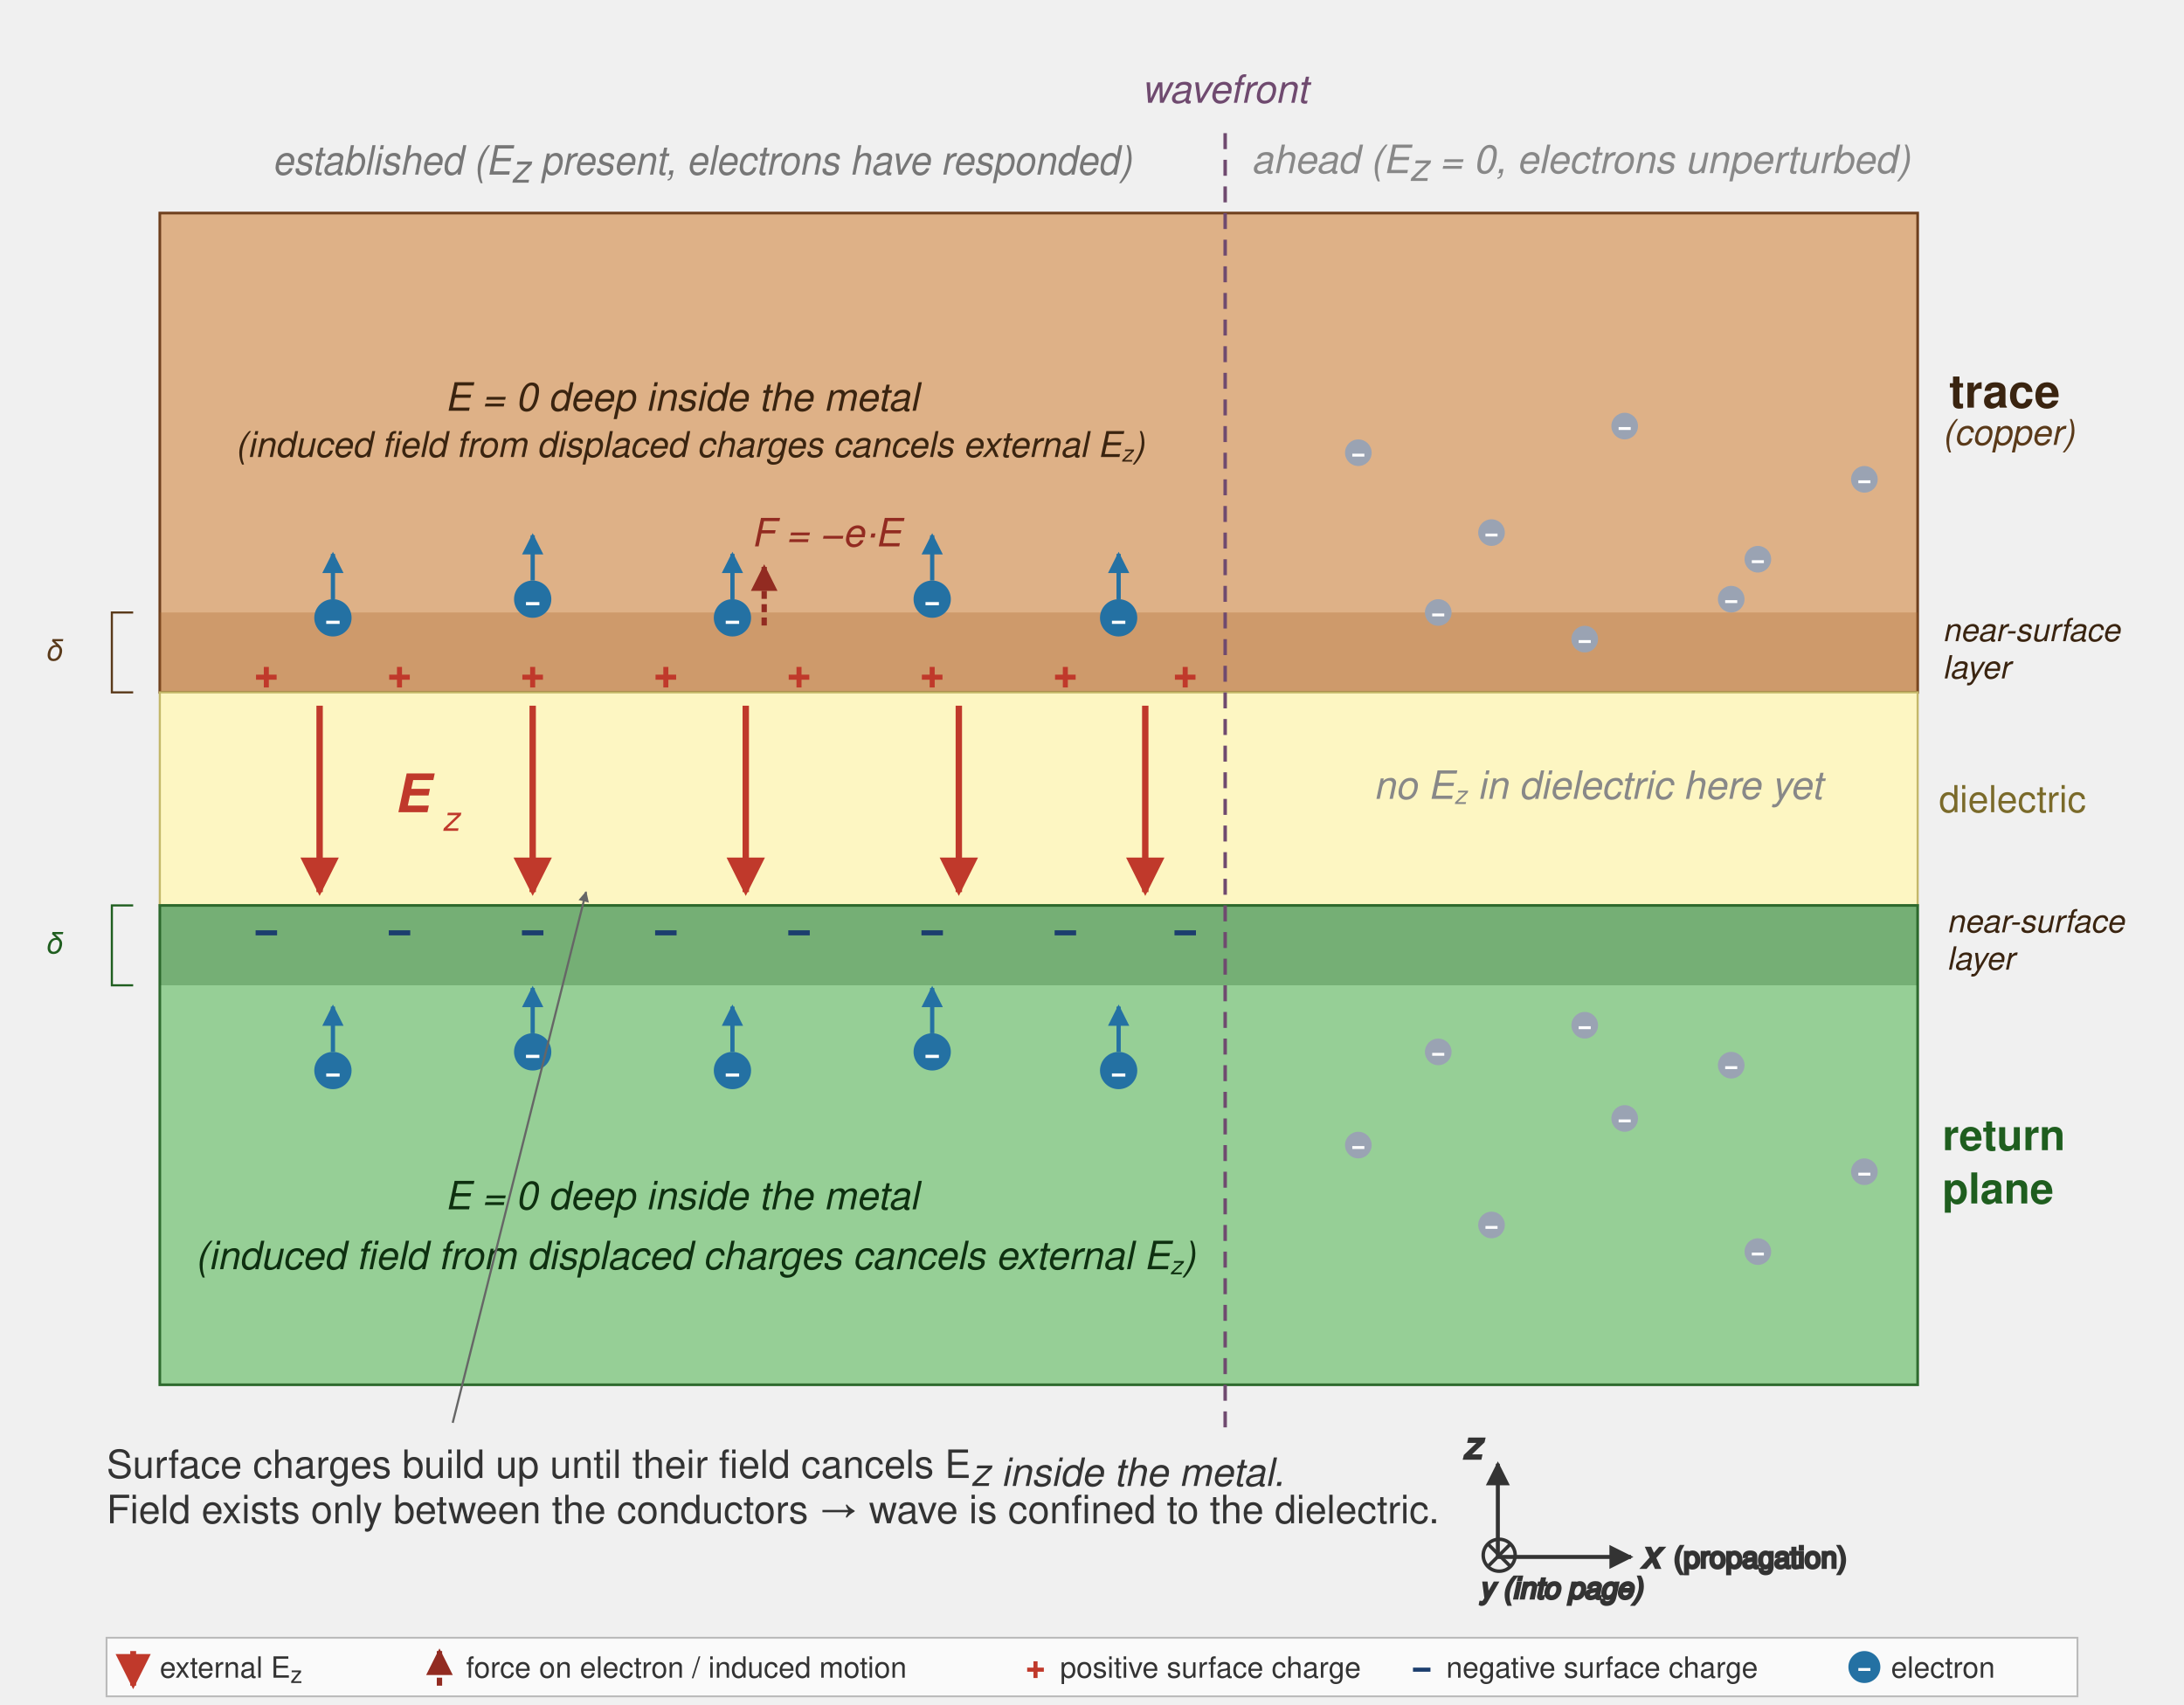
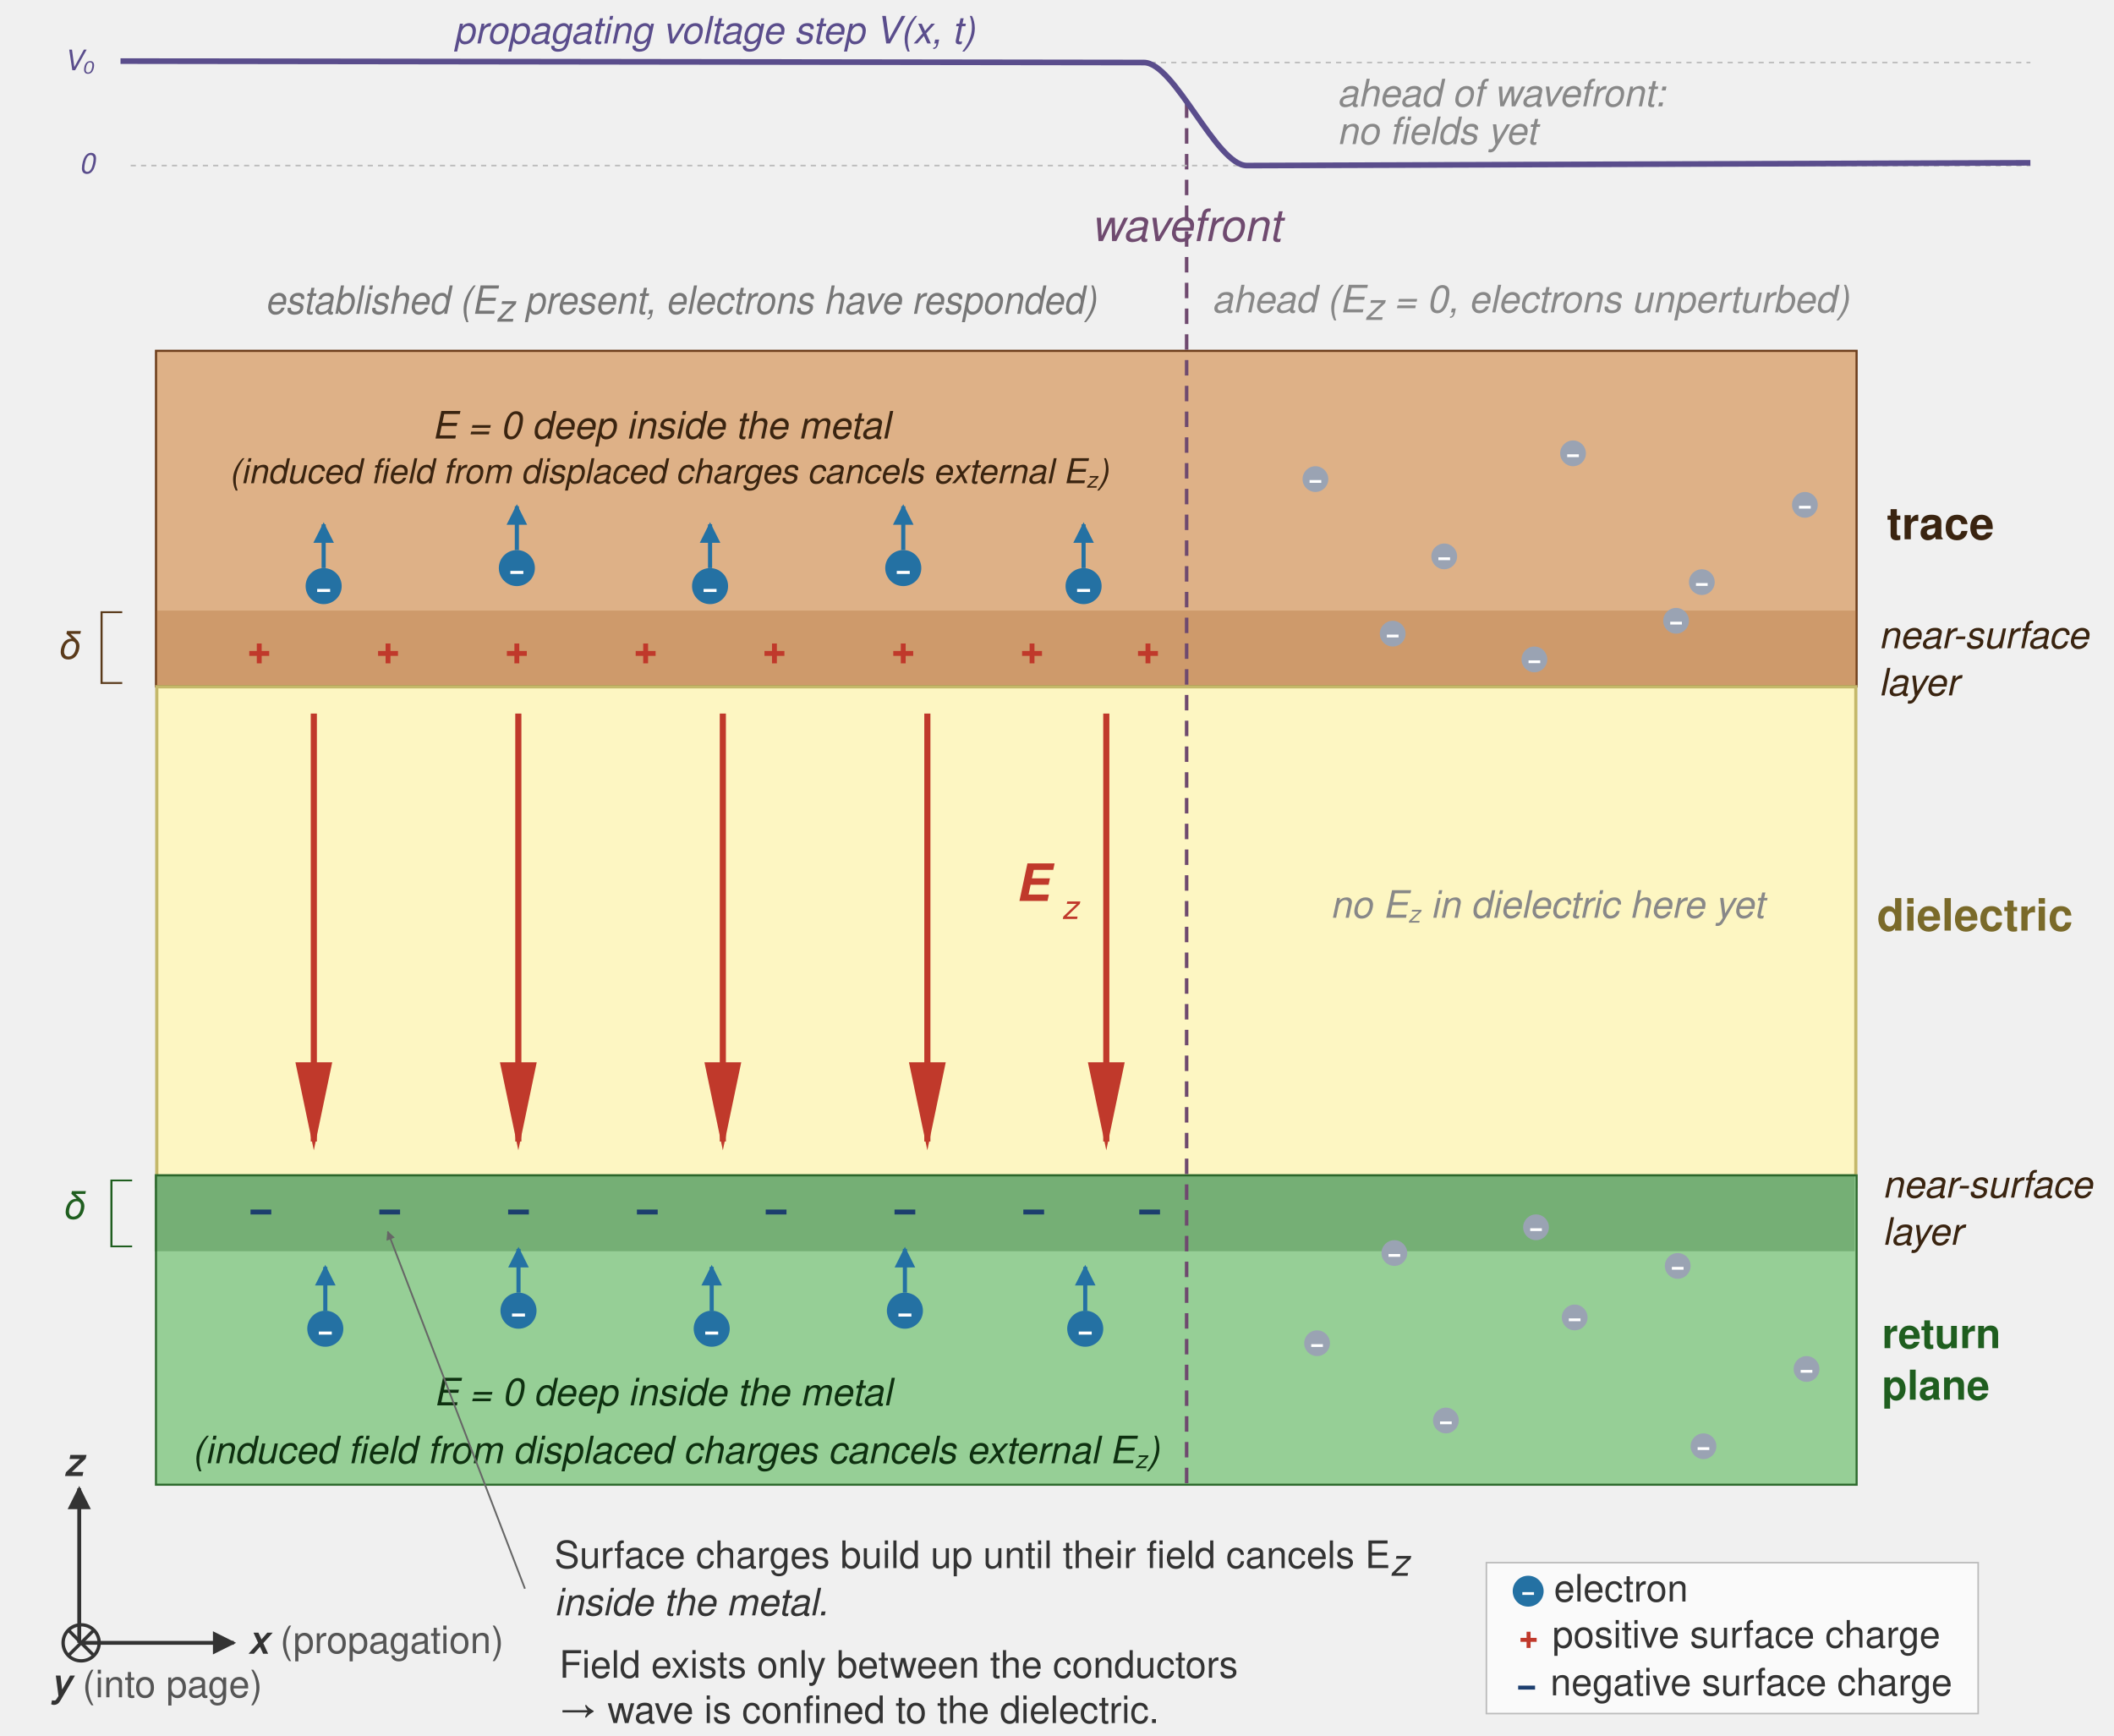
- <svg xmlns="http://www.w3.org/2000/svg" viewBox="0 0 820 640" font-family="Helvetica, Arial, sans-serif" font-size="14" version="1.1" id="svg89">
+ <svg xmlns="http://www.w3.org/2000/svg" viewBox="0 0 820.639 673.886" font-family="Helvetica, Arial, sans-serif" font-size="14px" version="1.1" id="svg89" width="820.639" height="673.886">
  <defs id="defs6">
    <marker id="arrE" viewBox="0 0 10 10" refX="9" refY="5" markerWidth="6" markerHeight="6" orient="auto-start-reverse">
-       <path d="M0,0 L10,5 L0,10 z" fill="#c0392b" id="path1" />
+       <path d="M 0,0 10,5 0,10 Z" fill="#c0392b" id="path1" />
    </marker>
    <marker id="arrEsmall" viewBox="0 0 10 10" refX="9" refY="5" markerWidth="5" markerHeight="5" orient="auto-start-reverse">
-       <path d="M0,0 L10,5 L0,10 z" fill="#c0392b" id="path2" />
+       <path d="M 0,0 10,5 0,10 Z" fill="#c0392b" id="path2" />
    </marker>
    <marker id="arrEind" viewBox="0 0 10 10" refX="9" refY="5" markerWidth="5" markerHeight="5" orient="auto-start-reverse">
-       <path d="M0,0 L10,5 L0,10 z" fill="#922b21" id="path3" />
+       <path d="M 0,0 10,5 0,10 Z" fill="#922b21" id="path3" />
    </marker>
    <marker id="arre" viewBox="0 0 10 10" refX="9" refY="5" markerWidth="5" markerHeight="5" orient="auto-start-reverse">
-       <path d="M0,0 L10,5 L0,10 z" fill="#2471a3" id="path4" />
+       <path d="M 0,0 10,5 0,10 Z" fill="#2471a3" id="path4" />
    </marker>
    <marker id="arrAx" viewBox="0 0 10 10" refX="9" refY="5" markerWidth="6" markerHeight="6" orient="auto-start-reverse">
-       <path d="M0,0 L10,5 L0,10 z" fill="#333" id="path5" />
+       <path d="M 0,0 10,5 0,10 Z" fill="#333333" id="path5" />
    </marker>
    <marker id="arrLeader" viewBox="0 0 10 10" refX="9" refY="5" markerWidth="5" markerHeight="5" orient="auto-start-reverse">
-       <path d="M0,0 L10,5 L0,10 z" fill="#666" id="path6" />
+       <path d="M 0,0 10,5 0,10 Z" fill="#666666" id="path6" />
+     </marker>
+     <marker id="arrAx-3" viewBox="0 0 10 10" refX="9" refY="5" markerWidth="6" markerHeight="6" orient="auto-start-reverse">
+       <path d="M 0,0 10,5 0,10 Z" fill="#333333" id="path4-2" />
+     </marker>
+     <marker id="marker1" viewBox="0 0 10 10" refX="9" refY="5" markerWidth="6" markerHeight="6" orient="auto-start-reverse">
+       <path d="M 0,0 10,5 0,10 Z" fill="#333333" id="path1-2" />
    </marker>
  </defs>
-   <rect x="60" y="80" width="660" height="180" fill="#deb187" stroke="#6e3f1d" stroke-width="1" id="rect6" />
-   <rect x="60" y="230" width="660" height="30" fill="#a86628" opacity="0.30" stroke="none" id="rect7" />
-   <rect x="60" y="260" width="660" height="80" fill="#fdf6c2" stroke="#c4b86a" stroke-width="0.8" id="rect8" />
-   <rect x="60" y="340" width="660" height="180" fill="#4ea94e" stroke="#2f6b2f" stroke-width="1" id="rect9" style="fill:#96cf96;fill-opacity:1" />
-   <rect x="60" y="340" width="660" height="30" fill="#1f5e1f" opacity="0.28" stroke="none" id="rect10" />
-   <text x="731.836" y="153.067" fill="#3a2410" font-weight="bold" id="text10" style="font-size:17.333px">trace</text>
-   <text x="729.279" y="167.067" fill="#5a3a1a" font-size="11" font-style="italic" id="text11" style="font-size:13.333px">(copper)</text>
-   <text x="728" y="305" fill="#7a6a2a" id="text12">dielectric</text>
-   <text x="729.277" y="431.919" fill="#1f5e1f" font-weight="bold" id="text14" style="font-size:16px;stroke-width:1">
-     <tspan id="tspan93" x="729.277" y="431.919" style="font-size:16px;stroke-width:1">return</tspan>
-     <tspan id="tspan94" x="729.277" y="451.919" style="font-size:16px;stroke-width:1">plane</tspan>
-   </text>
-   <g stroke="#5a3a1a" stroke-width="0.8" fill="none" id="g15">
-     <path d="M 50 230 L 42 230 L 42 260 L 50 260" id="path15" />
-   </g>
-   <text x="20" y="248" fill="#5a3a1a" font-size="11" font-style="italic" text-anchor="middle" id="text16">δ</text>
-   <g stroke="#1f5e1f" stroke-width="0.8" fill="none" id="g16">
-     <path d="M 50 340 L 42 340 L 42 370 L 50 370" id="path16" />
-   </g>
-   <text x="20" y="358" fill="#1f5e1f" font-size="11" font-style="italic" text-anchor="middle" id="text17">δ</text>
-   <line x1="460" y1="50" x2="460" y2="540" stroke="#6f4a6f" stroke-width="1.3" stroke-dasharray="6 4" id="line17" />
-   <text x="459.919" y="38.606" fill="#6f4a6f" font-style="italic" font-size="13px" id="text18" style="font-size:14.667px;text-align:center;text-anchor:middle">wavefront</text>
-   <text x="272.132" y="63.524" fill="#777777" font-size="12.387px" font-style="italic" id="text19" transform="scale(0.96875,1.032258)" style="font-size:14.667px;text-align:center;text-anchor:middle;stroke-width:1.032">established (E<tspan style="font-size:14.667px;baseline-shift:sub" id="tspan89">z</tspan> present, electrons have responded)</text>
-   <text x="593.505" y="65" fill="#888888" font-size="12" font-style="italic" id="text20" style="font-size:14.667px;text-align:center;text-anchor:middle">ahead (E<tspan style="font-size:14.667px;baseline-shift:sub" id="tspan90">z</tspan> = 0, electrons unperturbed)</text>
-   <g stroke="#c0392b" stroke-width="2.4" fill="none" id="g24">
+   <g id="g9" transform="translate(0.6393607,56.26374)">
+     <rect x="59.925" y="79.925" width="660.149" height="130.279" fill="#deb187" stroke="#6e3f1d" stroke-width="0.851" id="rect6" />
+     <rect x="60" y="180.769" width="660" height="30" fill="#a86628" opacity="0.3" stroke="none" id="rect7" />
+     <rect x="60.223" y="210.353" width="659.555" height="194" fill="#fdf6c2" stroke="#c4b86a" stroke-width="1.245" id="rect8" />
+     <rect x="59.908" y="400.008" width="660.183" height="120.083" fill="#4ea94e" stroke="#2f6b2f" stroke-width="0.817" id="rect9" style="fill:#96cf96;fill-opacity:1" />
+     <rect x="59.361" y="399.461" width="660" height="30" fill="#1f5e1f" opacity="0.28" stroke="none" id="rect10" />
+     <text x="731.836" y="153.067" fill="#3a2410" font-weight="bold" id="text10" style="font-size:17.333px">trace</text>
+     <text x="728" y="305" fill="#7a6a2a" id="text12" style="font-size:17.333px">
+       <tspan style="font-style:normal;font-variant:normal;font-weight:bold;font-stretch:normal;font-family:Helvetica, Arial, sans-serif;-inkscape-font-specification:'Helvetica, Arial, sans-serif Bold'" id="tspan3">dielectric</tspan>
+     </text>
+     <text x="729.916" y="467.084" fill="#1f5e1f" font-weight="bold" id="text14" style="font-size:16px;stroke-width:1">
+       <tspan id="tspan93" x="729.916" y="467.084" style="font-size:16px;stroke-width:1">return</tspan>
+       <tspan id="tspan94" x="729.916" y="487.084" style="font-size:16px;stroke-width:1">plane</tspan>
+     </text>
+     <g stroke="#5a3a1a" stroke-width="0.8" fill="none" id="g15" transform="matrix(1.002988,0,0,0.9161738,-3.333637,-29.33272)">
+       <path d="m 50,230 h -8 v 30 h 8" id="path15" />
+     </g>
+     <text x="25.754" y="199.409" fill="#5a3a1a" font-size="11px" font-style="italic" text-anchor="middle" id="text16" style="font-size:14.667px">δ</text>
+     <g stroke="#1f5e1f" stroke-width="0.8" fill="none" id="g16" transform="matrix(1.005327,0,0,0.8533523,0.395393,111.8401)">
+       <path d="m 50,340 h -8 v 30 h 8" id="path16" />
+     </g>
+     <text x="27.672" y="416.821" fill="#1f5e1f" font-size="11px" font-style="italic" text-anchor="middle" id="text17" style="font-size:14.667px">δ</text>
+     <text x="728.705" y="195.371" fill="#3a2410" font-size="12px" font-style="italic" id="text10-0" style="font-size:14.667px">
+       <tspan id="tspan1" x="728.705" y="195.371" style="font-size:14.667px">near-surface</tspan>
+       <tspan id="tspan2" x="728.705" y="213.704" style="font-size:14.667px">layer</tspan>
+     </text>
+     <text x="730.14" y="408.629" fill="#3a2410" font-size="12px" font-style="italic" id="text10-0-4" style="font-size:14.667px">
+       <tspan id="tspan1-3" x="730.14" y="408.629" style="font-size:14.667px">near-surface</tspan>
+       <tspan id="tspan2-1" x="730.14" y="426.963" style="font-size:14.667px">layer</tspan>
+     </text>
+   </g>
+   <line x1="460.639" y1="39.77" x2="460.639" y2="577.083" stroke="#6f4a6f" stroke-width="1.361" stroke-dasharray="6, 4" id="line17" />
+   <text x="460.559" y="93.591" fill="#6f4a6f" font-style="italic" font-size="13px" id="text18" style="font-size:17.333px;text-align:center;text-anchor:middle">wavefront</text>
+   <text x="272.792" y="118.029" fill="#777777" font-size="12.387px" font-style="italic" id="text19" transform="scale(0.96875,1.032258)" style="font-size:14.667px;text-align:center;text-anchor:middle;stroke-width:1.032">established (E<tspan style="font-size:14.667px;baseline-shift:sub" id="tspan89">z</tspan> present, electrons have responded)</text>
+   <text x="594.144" y="121.264" fill="#888888" font-size="12" font-style="italic" id="text20" style="font-size:14.667px;text-align:center;text-anchor:middle">ahead (E<tspan style="font-size:14.667px;baseline-shift:sub" id="tspan90">z</tspan> = 0, electrons unperturbed)</text>
+   <g stroke="#c0392b" stroke-width="2.4" fill="none" id="g24" transform="matrix(0.9923674,0,0,2.373388,2.738339,-351.9463)">
    <line x1="120" y1="265" x2="120" y2="335" marker-end="url(#arrE)" id="line20" />
    <line x1="200" y1="265" x2="200" y2="335" marker-end="url(#arrE)" id="line21" />
    <line x1="280" y1="265" x2="280" y2="335" marker-end="url(#arrE)" id="line22" />
    <line x1="360" y1="265" x2="360" y2="335" marker-end="url(#arrE)" id="line23" />
    <line x1="430" y1="265" x2="430" y2="335" marker-end="url(#arrE)" id="line24" />
  </g>
-   <text x="148" y="305" fill="#c0392b" font-weight="bold" font-style="italic" font-size="20" id="text24">E</text>
-   <text x="166" y="312" fill="#c0392b" font-style="italic" font-size="13" id="text25">z</text>
-   <g fill="#c0392b" font-size="16" font-weight="bold" text-anchor="middle" id="g33">
+   <g id="g8" style="display:none" transform="translate(0.6393607,56.26374)">
+     <text x="501.664" y="351.723" fill="#5b8cb0" font-style="italic" font-size="12px" id="text38-7" style="font-size:14.667px;line-height:1">
+       <tspan id="tspan59" x="501.664" y="351.723" style="font-size:14.667px;line-height:1">B (from ∂E/∂t,</tspan>
+       <tspan id="tspan60" x="501.664" y="366.389" style="font-size:14.667px;line-height:1">displacement)</tspan>
+     </text>
+     <line x1="497.946" y1="353.557" x2="482.017" y2="320.831" stroke="#5b8cb0" stroke-width="1.674" id="line39" />
+     <g id="g38-8" transform="translate(5.502468,153.6543)">
+       <g stroke="#5b8cb0" stroke-width="1.8" fill="none" stroke-dasharray="3, 2" id="g36-3">
+         <circle cx="470" cy="150" r="7" id="circle36-8" />
+       </g>
+       <g stroke="#5b8cb0" stroke-width="1.8" stroke-dasharray="3, 2" id="g37-3">
+         <line x1="465" y1="145" x2="475" y2="155" id="line36-7" />
+         <line x1="475" y1="145" x2="465" y2="155" id="line37-1" />
+       </g>
+     </g>
+   </g>
+   <g id="g10" transform="translate(246.1539,44.75525)">
+     <text x="148" y="305" fill="#c0392b" font-weight="bold" font-style="italic" font-size="20px" id="text24">E</text>
+     <text x="166" y="312" fill="#c0392b" font-style="italic" font-size="13px" id="text25">z</text>
+   </g>
+   <g fill="#c0392b" font-size="16px" font-weight="bold" text-anchor="middle" id="g33" transform="translate(0.6393607,-0.6393594)">
    <text x="100" y="258" id="text26">+</text>
    <text x="150" y="258" id="text27">+</text>
    <text x="200" y="258" id="text28">+</text>
    <text x="250" y="258" id="text29">+</text>
    <text x="300" y="258" id="text30">+</text>
    <text x="350" y="258" id="text31">+</text>
    <text x="400" y="258" id="text32">+</text>
    <text x="445" y="258" id="text33">+</text>
  </g>
-   <g id="g39">
+   <g id="g39" transform="translate(0.6393607,-4.475523)">
    <g id="g34">
      <line x1="125" y1="225" x2="125" y2="208" stroke="#2471a3" stroke-width="1.6" marker-end="url(#arre)" id="line33" />
      <circle cx="125" cy="232" r="7" fill="#2471a3" id="circle33" />
-       <text x="125" y="236" fill="#fff" text-anchor="middle" font-size="10" font-weight="bold" id="text34">−</text>
+       <text x="125" y="236" fill="#ffffff" text-anchor="middle" font-size="10px" font-weight="bold" id="text34">−</text>
    </g>
    <g id="g35">
      <line x1="200" y1="218" x2="200" y2="201" stroke="#2471a3" stroke-width="1.6" marker-end="url(#arre)" id="line34" />
      <circle cx="200" cy="225" r="7" fill="#2471a3" id="circle34" />
-       <text x="200" y="229" fill="#fff" text-anchor="middle" font-size="10" font-weight="bold" id="text35">−</text>
+       <text x="200" y="229" fill="#ffffff" text-anchor="middle" font-size="10px" font-weight="bold" id="text35">−</text>
    </g>
    <g id="g36">
      <line x1="275" y1="225" x2="275" y2="208" stroke="#2471a3" stroke-width="1.6" marker-end="url(#arre)" id="line35" />
      <circle cx="275" cy="232" r="7" fill="#2471a3" id="circle35" />
-       <text x="275" y="236" fill="#fff" text-anchor="middle" font-size="10" font-weight="bold" id="text36">−</text>
+       <text x="275" y="236" fill="#ffffff" text-anchor="middle" font-size="10px" font-weight="bold" id="text36">−</text>
    </g>
    <g id="g37">
      <line x1="350" y1="218" x2="350" y2="201" stroke="#2471a3" stroke-width="1.6" marker-end="url(#arre)" id="line36" />
      <circle cx="350" cy="225" r="7" fill="#2471a3" id="circle36" />
-       <text x="350" y="229" fill="#fff" text-anchor="middle" font-size="10" font-weight="bold" id="text37">−</text>
+       <text x="350" y="229" fill="#ffffff" text-anchor="middle" font-size="10px" font-weight="bold" id="text37">−</text>
    </g>
    <g id="g38">
      <line x1="420" y1="225" x2="420" y2="208" stroke="#2471a3" stroke-width="1.6" marker-end="url(#arre)" id="line37" />
      <circle cx="420" cy="232" r="7" fill="#2471a3" id="circle37" />
-       <text x="420" y="236" fill="#fff" text-anchor="middle" font-size="10" font-weight="bold" id="text38">−</text>
-     </g>
-   </g>
-   <text x="255.984" y="154.246" fill="#3a2410" font-size="13" font-style="italic" text-anchor="middle" id="text39" style="font-size:14.667px">E = 0 deep inside the metal</text>
-   <text x="259.064" y="171.606" fill="#3a2410" font-size="11" font-style="italic" text-anchor="middle" id="text40" style="font-size:13.333px;text-align:center;text-anchor:middle">(induced field from displaced charges cancels external E<tspan style="font-size:65%;baseline-shift:sub" id="tspan95">z</tspan>)</text>
-   <g fill="#1c3e6e" font-size="16" font-weight="bold" text-anchor="middle" id="g48">
+       <text x="420" y="236" fill="#ffffff" text-anchor="middle" font-size="10px" font-weight="bold" id="text38">−</text>
+     </g>
+   </g>
+   <text x="256.623" y="170.23" fill="#3a2410" font-size="13" font-style="italic" text-anchor="middle" id="text39" style="font-size:14.667px">E = 0 deep inside the metal</text>
+   <text x="259.703" y="187.59" fill="#3a2410" font-size="11" font-style="italic" text-anchor="middle" id="text40" style="font-size:13.333px;text-align:center;text-anchor:middle">(induced field from displaced charges cancels external E<tspan style="font-size:65%;baseline-shift:sub" id="tspan95">z</tspan>)</text>
+   <g fill="#1c3e6e" font-size="16px" font-weight="bold" text-anchor="middle" id="g48" transform="translate(1.278721,120.1998)">
    <text x="100" y="354" id="text41">−</text>
    <text x="150" y="354" id="text42">−</text>
    <text x="200" y="354" id="text43">−</text>
    <text x="250" y="354" id="text44">−</text>
    <text x="300" y="354" id="text45">−</text>
    <text x="350" y="354" id="text46">−</text>
    <text x="400" y="354" id="text47">−</text>
    <text x="445" y="354" id="text48">−</text>
  </g>
-   <g id="g54">
+   <g id="g54" transform="translate(1.278721,113.8062)">
    <g id="g49">
      <line x1="125" y1="395" x2="125" y2="378" stroke="#2471a3" stroke-width="1.6" marker-end="url(#arre)" id="line48" />
      <circle cx="125" cy="402" r="7" fill="#2471a3" id="circle48" />
-       <text x="125" y="406" fill="#fff" text-anchor="middle" font-size="10" font-weight="bold" id="text49">−</text>
+       <text x="125" y="406" fill="#ffffff" text-anchor="middle" font-size="10px" font-weight="bold" id="text49">−</text>
    </g>
    <g id="g50">
      <line x1="200" y1="388" x2="200" y2="371" stroke="#2471a3" stroke-width="1.6" marker-end="url(#arre)" id="line49" />
      <circle cx="200" cy="395" r="7" fill="#2471a3" id="circle49" />
-       <text x="200" y="399" fill="#fff" text-anchor="middle" font-size="10" font-weight="bold" id="text50">−</text>
+       <text x="200" y="399" fill="#ffffff" text-anchor="middle" font-size="10px" font-weight="bold" id="text50">−</text>
    </g>
    <g id="g51">
      <line x1="275" y1="395" x2="275" y2="378" stroke="#2471a3" stroke-width="1.6" marker-end="url(#arre)" id="line50" />
      <circle cx="275" cy="402" r="7" fill="#2471a3" id="circle50" />
-       <text x="275" y="406" fill="#fff" text-anchor="middle" font-size="10" font-weight="bold" id="text51">−</text>
+       <text x="275" y="406" fill="#ffffff" text-anchor="middle" font-size="10px" font-weight="bold" id="text51">−</text>
    </g>
    <g id="g52">
      <line x1="350" y1="388" x2="350" y2="371" stroke="#2471a3" stroke-width="1.6" marker-end="url(#arre)" id="line51" />
      <circle cx="350" cy="395" r="7" fill="#2471a3" id="circle51" />
-       <text x="350" y="399" fill="#fff" text-anchor="middle" font-size="10" font-weight="bold" id="text52">−</text>
+       <text x="350" y="399" fill="#ffffff" text-anchor="middle" font-size="10px" font-weight="bold" id="text52">−</text>
    </g>
    <g id="g53">
      <line x1="420" y1="395" x2="420" y2="378" stroke="#2471a3" stroke-width="1.6" marker-end="url(#arre)" id="line52" />
      <circle cx="420" cy="402" r="7" fill="#2471a3" id="circle52" />
-       <text x="420" y="406" fill="#fff" text-anchor="middle" font-size="10" font-weight="bold" id="text53">−</text>
-     </g>
-   </g>
-   <text x="255.984" y="454.131" fill="#0e3010" font-size="13" font-style="italic" text-anchor="middle" id="text54" style="font-size:14.667px">E = 0 deep inside the metal</text>
-   <text x="261.099" y="476.606" fill="#0e3010" font-size="11" font-style="italic" text-anchor="middle" id="text55" style="font-size:14.667px">(induced field from displaced charges cancels external E<tspan style="font-size:65%;baseline-shift:sub" id="tspan97">z</tspan>)</text>
-   <g fill="#888" font-size="11" text-anchor="middle" id="g63">
+       <text x="420" y="406" fill="#ffffff" text-anchor="middle" font-size="10px" font-weight="bold" id="text53">−</text>
+     </g>
+   </g>
+   <text x="257.263" y="545.559" fill="#0e3010" font-size="13" font-style="italic" text-anchor="middle" id="text54" style="font-size:14.667px">E = 0 deep inside the metal</text>
+   <text x="262.378" y="568.035" fill="#0e3010" font-size="11" font-style="italic" text-anchor="middle" id="text55" style="font-size:14.667px">(induced field from displaced charges cancels external E<tspan style="font-size:65%;baseline-shift:sub" id="tspan97">z</tspan>)</text>
+   <g fill="#888888" font-size="11px" text-anchor="middle" id="g63" transform="translate(0.6393607,15.98402)">
    <circle cx="510" cy="170" r="5" fill="#9aa3b3" id="circle55" />
-     <text x="510" y="173" fill="#fff" font-weight="bold" font-size="9" id="text56">−</text>
+     <text x="510" y="173" fill="#ffffff" font-weight="bold" font-size="9px" id="text56">−</text>
    <circle cx="560" cy="200" r="5" fill="#9aa3b3" id="circle56" />
-     <text x="560" y="203" fill="#fff" font-weight="bold" font-size="9" id="text57">−</text>
+     <text x="560" y="203" fill="#ffffff" font-weight="bold" font-size="9px" id="text57">−</text>
    <circle cx="610" cy="160" r="5" fill="#9aa3b3" id="circle57" />
-     <text x="610" y="163" fill="#fff" font-weight="bold" font-size="9" id="text58">−</text>
+     <text x="610" y="163" fill="#ffffff" font-weight="bold" font-size="9px" id="text58">−</text>
    <circle cx="660" cy="210" r="5" fill="#9aa3b3" id="circle58" />
-     <text x="660" y="213" fill="#fff" font-weight="bold" font-size="9" id="text59">−</text>
+     <text x="660" y="213" fill="#ffffff" font-weight="bold" font-size="9px" id="text59">−</text>
    <circle cx="700" cy="180" r="5" fill="#9aa3b3" id="circle59" />
-     <text x="700" y="183" fill="#fff" font-weight="bold" font-size="9" id="text60">−</text>
+     <text x="700" y="183" fill="#ffffff" font-weight="bold" font-size="9px" id="text60">−</text>
    <circle cx="540" cy="230" r="5" fill="#9aa3b3" id="circle60" />
-     <text x="540" y="233" fill="#fff" font-weight="bold" font-size="9" id="text61">−</text>
+     <text x="540" y="233" fill="#ffffff" font-weight="bold" font-size="9px" id="text61">−</text>
    <circle cx="595" cy="240" r="5" fill="#9aa3b3" id="circle61" />
-     <text x="595" y="243" fill="#fff" font-weight="bold" font-size="9" id="text62">−</text>
+     <text x="595" y="243" fill="#ffffff" font-weight="bold" font-size="9px" id="text62">−</text>
    <circle cx="650" cy="225" r="5" fill="#9aa3b3" id="circle62" />
-     <text x="650" y="228" fill="#fff" font-weight="bold" font-size="9" id="text63">−</text>
-   </g>
-   <g fill="#9aa3b3" font-size="11" text-anchor="middle" id="g71">
+     <text x="650" y="228" fill="#ffffff" font-weight="bold" font-size="9px" id="text63">−</text>
+   </g>
+   <g fill="#9aa3b3" font-size="11px" text-anchor="middle" id="g71" transform="translate(1.278721,91.42857)">
    <circle cx="510" cy="430" r="5" fill="#9aa3b3" id="circle63" />
-     <text x="510" y="433" fill="#fff" font-weight="bold" font-size="9" id="text64">−</text>
+     <text x="510" y="433" fill="#ffffff" font-weight="bold" font-size="9px" id="text64">−</text>
    <circle cx="560" cy="460" r="5" fill="#9aa3b3" id="circle64" />
-     <text x="560" y="463" fill="#fff" font-weight="bold" font-size="9" id="text65">−</text>
+     <text x="560" y="463" fill="#ffffff" font-weight="bold" font-size="9px" id="text65">−</text>
    <circle cx="610" cy="420" r="5" fill="#9aa3b3" id="circle65" />
-     <text x="610" y="423" fill="#fff" font-weight="bold" font-size="9" id="text66">−</text>
+     <text x="610" y="423" fill="#ffffff" font-weight="bold" font-size="9px" id="text66">−</text>
    <circle cx="660" cy="470" r="5" fill="#9aa3b3" id="circle66" />
-     <text x="660" y="473" fill="#fff" font-weight="bold" font-size="9" id="text67">−</text>
+     <text x="660" y="473" fill="#ffffff" font-weight="bold" font-size="9px" id="text67">−</text>
    <circle cx="700" cy="440" r="5" fill="#9aa3b3" id="circle67" />
-     <text x="700" y="443" fill="#fff" font-weight="bold" font-size="9" id="text68">−</text>
+     <text x="700" y="443" fill="#ffffff" font-weight="bold" font-size="9px" id="text68">−</text>
    <circle cx="540" cy="395" r="5" fill="#9aa3b3" id="circle68" />
-     <text x="540" y="398" fill="#fff" font-weight="bold" font-size="9" id="text69">−</text>
+     <text x="540" y="398" fill="#ffffff" font-weight="bold" font-size="9px" id="text69">−</text>
    <circle cx="595" cy="385" r="5" fill="#9aa3b3" id="circle69" />
-     <text x="595" y="388" fill="#fff" font-weight="bold" font-size="9" id="text70">−</text>
+     <text x="595" y="388" fill="#ffffff" font-weight="bold" font-size="9px" id="text70">−</text>
    <circle cx="650" cy="400" r="5" fill="#9aa3b3" id="circle70" />
-     <text x="650" y="403" fill="#fff" font-weight="bold" font-size="9" id="text71">−</text>
-   </g>
-   <text x="600" y="300" fill="#888888" font-size="12" font-style="italic" text-anchor="middle" id="text72" style="font-size:14.667px">no E<tspan style="font-size:65%;baseline-shift:sub" id="tspan96">z</tspan> in dielectric here yet</text>
-   <g id="g73" transform="translate(1.918082,-5.114885)">
-     <line x1="285" y1="240" x2="285" y2="218" stroke="#922b21" stroke-width="2" stroke-dasharray="3, 2" marker-end="url(#arrEind)" id="line72" />
-     <text x="280.213" y="210.295" fill="#922b21" font-size="12px" font-style="italic" id="text73" style="font-size:14.667px">F = −e·E</text>
-   </g>
-   <g id="g77">
-     <line x1="169.97" y1="534.294" x2="220.029" y2="334.976" stroke="#666666" stroke-width="0.8" marker-end="url(#arrLeader)" id="line73" />
-     <text x="40" y="555" fill="#333333" font-size="12" id="text75" style="font-size:14.667px">Surface charges build up until their field cancels E<tspan font-size="9" dy="3 -3" font-style="italic" id="tspan74" style="font-size:14.667px">z inside the metal.</tspan>
-     </text>
-     <text x="40" y="572" fill="#333333" font-size="12" id="text76" style="font-size:14.667px">Field exists only between the conductors → wave is confined to the dielectric.</text>
-   </g>
-   <g stroke="#333333" fill="#333333" id="g82" transform="translate(22.37762,-15.34465)">
-     <line x1="540" y1="600" x2="590" y2="600" stroke-width="1.5" marker-end="url(#arrAx)" id="line77" />
-     <text x="594" y="604" font-style="italic" id="text78">x</text>
-     <text x="606" y="604" font-size="11px" fill="#555555" id="text79">(propagation)</text>
-     <line x1="540" y1="600" x2="540" y2="565" stroke-width="1.5" marker-end="url(#arrAx)" id="line79" />
-     <text x="527" y="563" font-style="italic" id="text80">z</text>
-     <g transform="translate(540.5075,599.3606)" id="g81">
-       <circle r="6" fill="none" stroke="#333333" stroke-width="1.3" id="circle80" cx="0" cy="0" />
-       <line x1="-4" y1="-4" x2="4" y2="4" stroke="#333333" stroke-width="1.3" id="line80" />
-       <line x1="4" y1="-4" x2="-4" y2="4" stroke="#333333" stroke-width="1.3" id="line81" />
-     </g>
-     <text x="533.245" y="615.508" font-style="italic" font-size="11px" id="text81">y (into page)</text>
-   </g>
-   <g transform="translate(40,615)" id="g89">
-     <rect x="0" y="0" width="740" height="22" fill="#fafafa" stroke="#bbb" stroke-width="0.7" id="rect82" />
-     <line x1="10" y1="5" x2="10" y2="18" stroke="#c0392b" stroke-width="2.2" marker-end="url(#arrE)" id="line82" />
-     <text x="20" y="15" font-size="11" fill="#333" id="text82">
-       external E<tspan font-size="9" dy="2" id="tspan82">z</tspan>
-     </text>
-     <line x1="125" y1="18" x2="125" y2="5" stroke="#922b21" stroke-width="2" stroke-dasharray="3 2" marker-end="url(#arrEind)" id="line83" />
-     <text x="135" y="15" font-size="11" fill="#333" id="text83">force on electron / induced motion</text>
-     <text x="345" y="15" font-size="13" font-weight="bold" fill="#c0392b" id="text84">+</text>
-     <text x="358" y="15" font-size="11px" fill="#333333" id="text85">
-       <tspan id="tspan99" x="358" y="15">positive surface charge</tspan>
-       <tspan id="tspan100" x="358" y="28.75" />
-     </text>
-     <text x="490" y="15" font-size="13" font-weight="bold" fill="#1c3e6e" id="text86">−</text>
-     <text x="503" y="15" font-size="11px" fill="#333333" id="text87">negative surface charge</text>
-     <g transform="translate(660,11)" id="g88">
-       <circle r="6" fill="#2471a3" id="circle87" />
-       <text x="0" y="3" fill="#fff" text-anchor="middle" font-size="9" font-weight="bold" id="text88">−</text>
-     </g>
-     <text x="670" y="15" font-size="11" fill="#333" id="text89">electron</text>
-   </g>
-   <text x="729.344" y="240.765" fill="#3a2410" font-size="12px" font-style="italic" id="text10-0">near-surface</text>
-   <text x="729.344" y="254.765" fill="#3a2410" font-size="12px" font-style="italic" id="text11-9">layer</text>
-   <text x="730.935" y="350.113" fill="#3a2410" font-size="12px" font-style="italic" id="text10-0-8">near-surface</text>
-   <text x="730.935" y="364.113" fill="#3a2410" font-size="12px" font-style="italic" id="text11-9-8">layer</text>
+     <text x="650" y="403" fill="#ffffff" font-weight="bold" font-size="9px" id="text71">−</text>
+   </g>
+   <text x="600.639" y="356.264" fill="#888888" font-size="12" font-style="italic" text-anchor="middle" id="text72" style="font-size:14.667px">no E<tspan style="font-size:65%;baseline-shift:sub" id="tspan96">z</tspan> in dielectric here yet</text>
+   <g id="g77" transform="translate(177.1029,61.37862)">
+     <line x1="26.678" y1="555.353" x2="-26.574" y2="416.765" stroke="#666666" stroke-width="0.688" marker-end="url(#arrLeader)" id="line73" />
+     <text x="38.082" y="547.328" fill="#333333" font-size="12" id="text75" style="font-size:14.667px">
+       <tspan id="tspan4" x="38.082" y="547.328">Surface charges build up until their field cancels E<tspan font-size="9" dy="3 -3" font-style="italic" id="tspan74" style="font-size:14.667px">z</tspan>
+       </tspan>
+       <tspan id="tspan5" x="38.082" y="565.697">
+         <tspan font-size="9" font-style="italic" style="font-size:14.667px" id="tspan6">inside the metal.</tspan>
+       </tspan>
+     </text>
+     <text x="40" y="589.902" fill="#333333" font-size="12" id="text76" style="font-size:14.667px;line-height:1.2">
+       <tspan id="tspan7" x="40" y="589.902" style="line-height:1.2">Field exists only between the conductors</tspan>
+       <tspan id="tspan8" x="40" y="607.502" style="line-height:1.2">→ wave is confined to the dielectric.</tspan>
+     </text>
+   </g>
+   <g transform="translate(98.82118,643.1319)" id="g89">
+     <rect x="478.18" y="-36.505" width="190.912" height="58.567" fill="#fafafa" stroke="#bbbbbb" stroke-width="0.598" id="rect82" />
+     <text x="490.774" y="-3.541" font-size="13px" font-weight="bold" fill="#c0392b" id="text84">+</text>
+     <text x="503.774" y="-3.541" font-size="11px" fill="#333333" id="text85" style="font-size:14.667px">
+       <tspan id="tspan99" x="503.774" y="-3.541" style="font-size:14.667px">positive surface charge</tspan>
+       <tspan id="tspan100" x="503.774" y="14.792" style="font-size:14.667px" />
+     </text>
+     <text x="490" y="15" font-size="13px" font-weight="bold" fill="#1c3e6e" id="text86">−</text>
+     <text x="503" y="15" font-size="11px" fill="#333333" id="text87" style="font-size:14.667px">negative surface charge</text>
+     <g transform="translate(494.4056,-25.44356)" id="g88">
+       <circle r="6" fill="#2471a3" id="circle87" cx="0" cy="0" />
+       <text x="0" y="3" fill="#ffffff" text-anchor="middle" font-size="9px" font-weight="bold" id="text88">−</text>
+     </g>
+     <text x="504.406" y="-21.444" font-size="11px" fill="#333333" id="text89" style="font-size:14.667px">electron</text>
+   </g>
+   <g stroke="#333333" fill="#333333" id="g49-1" transform="translate(1.251394,340.3293)">
+     <line x1="29.51" y1="297.413" x2="89.51" y2="297.413" stroke-width="1.5" marker-end="url(#arrAx-3)" id="line45" style="marker-end:url(#arrAx-3)" />
+     <text x="95.51" y="301.413" font-style="italic" id="text45-6" style="font-size:14.667px;stroke-width:0.5;stroke-dasharray:none">x</text>
+     <text x="107.51" y="301.413" font-size="11px" fill="#555555" id="text46-8" style="font-size:14.667px;stroke-width:0;stroke-dasharray:none">(propagation)</text>
+     <line x1="29.51" y1="297.413" x2="29.51" y2="237.413" stroke-width="1.5" marker-end="url(#arrAx-3)" id="line46" style="marker-end:url(#arrAx-3)" />
+     <text x="23.853" y="232.413" font-style="italic" id="text47-5" style="font-size:14.667px;stroke-width:0.5;stroke-dasharray:none">z</text>
+     <g transform="translate(64.51049,297.4126)" id="g48-7">
+       <circle r="7" fill="none" stroke="#333333" stroke-width="1.3" id="circle47" cx="-34.266" cy="0" />
+       <line x1="-39.266" y1="-5" x2="-29.266" y2="5" stroke="#333333" stroke-width="1.3" id="line47" />
+       <line x1="-29.266" y1="-5" x2="-39.266" y2="5" stroke="#333333" stroke-width="1.3" id="line48-6" />
+     </g>
+     <text x="18.769" y="318.056" font-style="italic" id="text48-1" style="font-size:14.667px;stroke-width:0.5;stroke-dasharray:none">y</text>
+     <text x="30.769" y="318.545" font-size="11px" fill="#555555" id="text49-8" style="font-size:14.667px;stroke-width:0;stroke-dasharray:none">(into page)</text>
+   </g>
+   <g id="g15-0" transform="translate(-35.93273,79.27612)">
+     <line x1="86.673" y1="-15" x2="824.116" y2="-15" stroke="#bbbbbb" stroke-width="0.634" stroke-dasharray="2, 2" id="line10" />
+     <line x1="170.589" y1="-55" x2="824.116" y2="-55" stroke="#bbbbbb" stroke-width="0.597" stroke-dasharray="2, 2" id="line11" />
+     <path d="M 82.717,-55.559 480,-55 c 12,0.017 28,40.043 40,40 l 304.116,-1.079" fill="none" stroke="#5a4d8c" stroke-width="2.2" id="path11" />
+     <text x="72.747" y="-52" fill="#5a4d8c" font-size="11px" text-anchor="end" font-style="italic" id="text11-0">V₀</text>
+     <text x="72.747" y="-12" fill="#5a4d8c" font-size="11px" text-anchor="end" font-style="italic" id="text12-9">0</text>
+     <text x="212.078" y="-62.396" fill="#5a4d8c" font-size="12px" font-style="italic" id="text13-4" style="font-size:14.667px">propagating voltage step V(x, t)</text>
+     <text x="555" y="-38" fill="#888888" font-size="12px" font-style="italic" id="text14-8" style="font-size:14.667px;line-height:1">
+       <tspan id="tspan5-7" x="555" y="-38" style="font-size:14.667px;line-height:1">ahead of wavefront:</tspan>
+       <tspan id="tspan7-3" x="555" y="-23.333" style="font-size:14.667px;line-height:1">no fields yet</tspan>
+     </text>
+   </g>
</svg>
